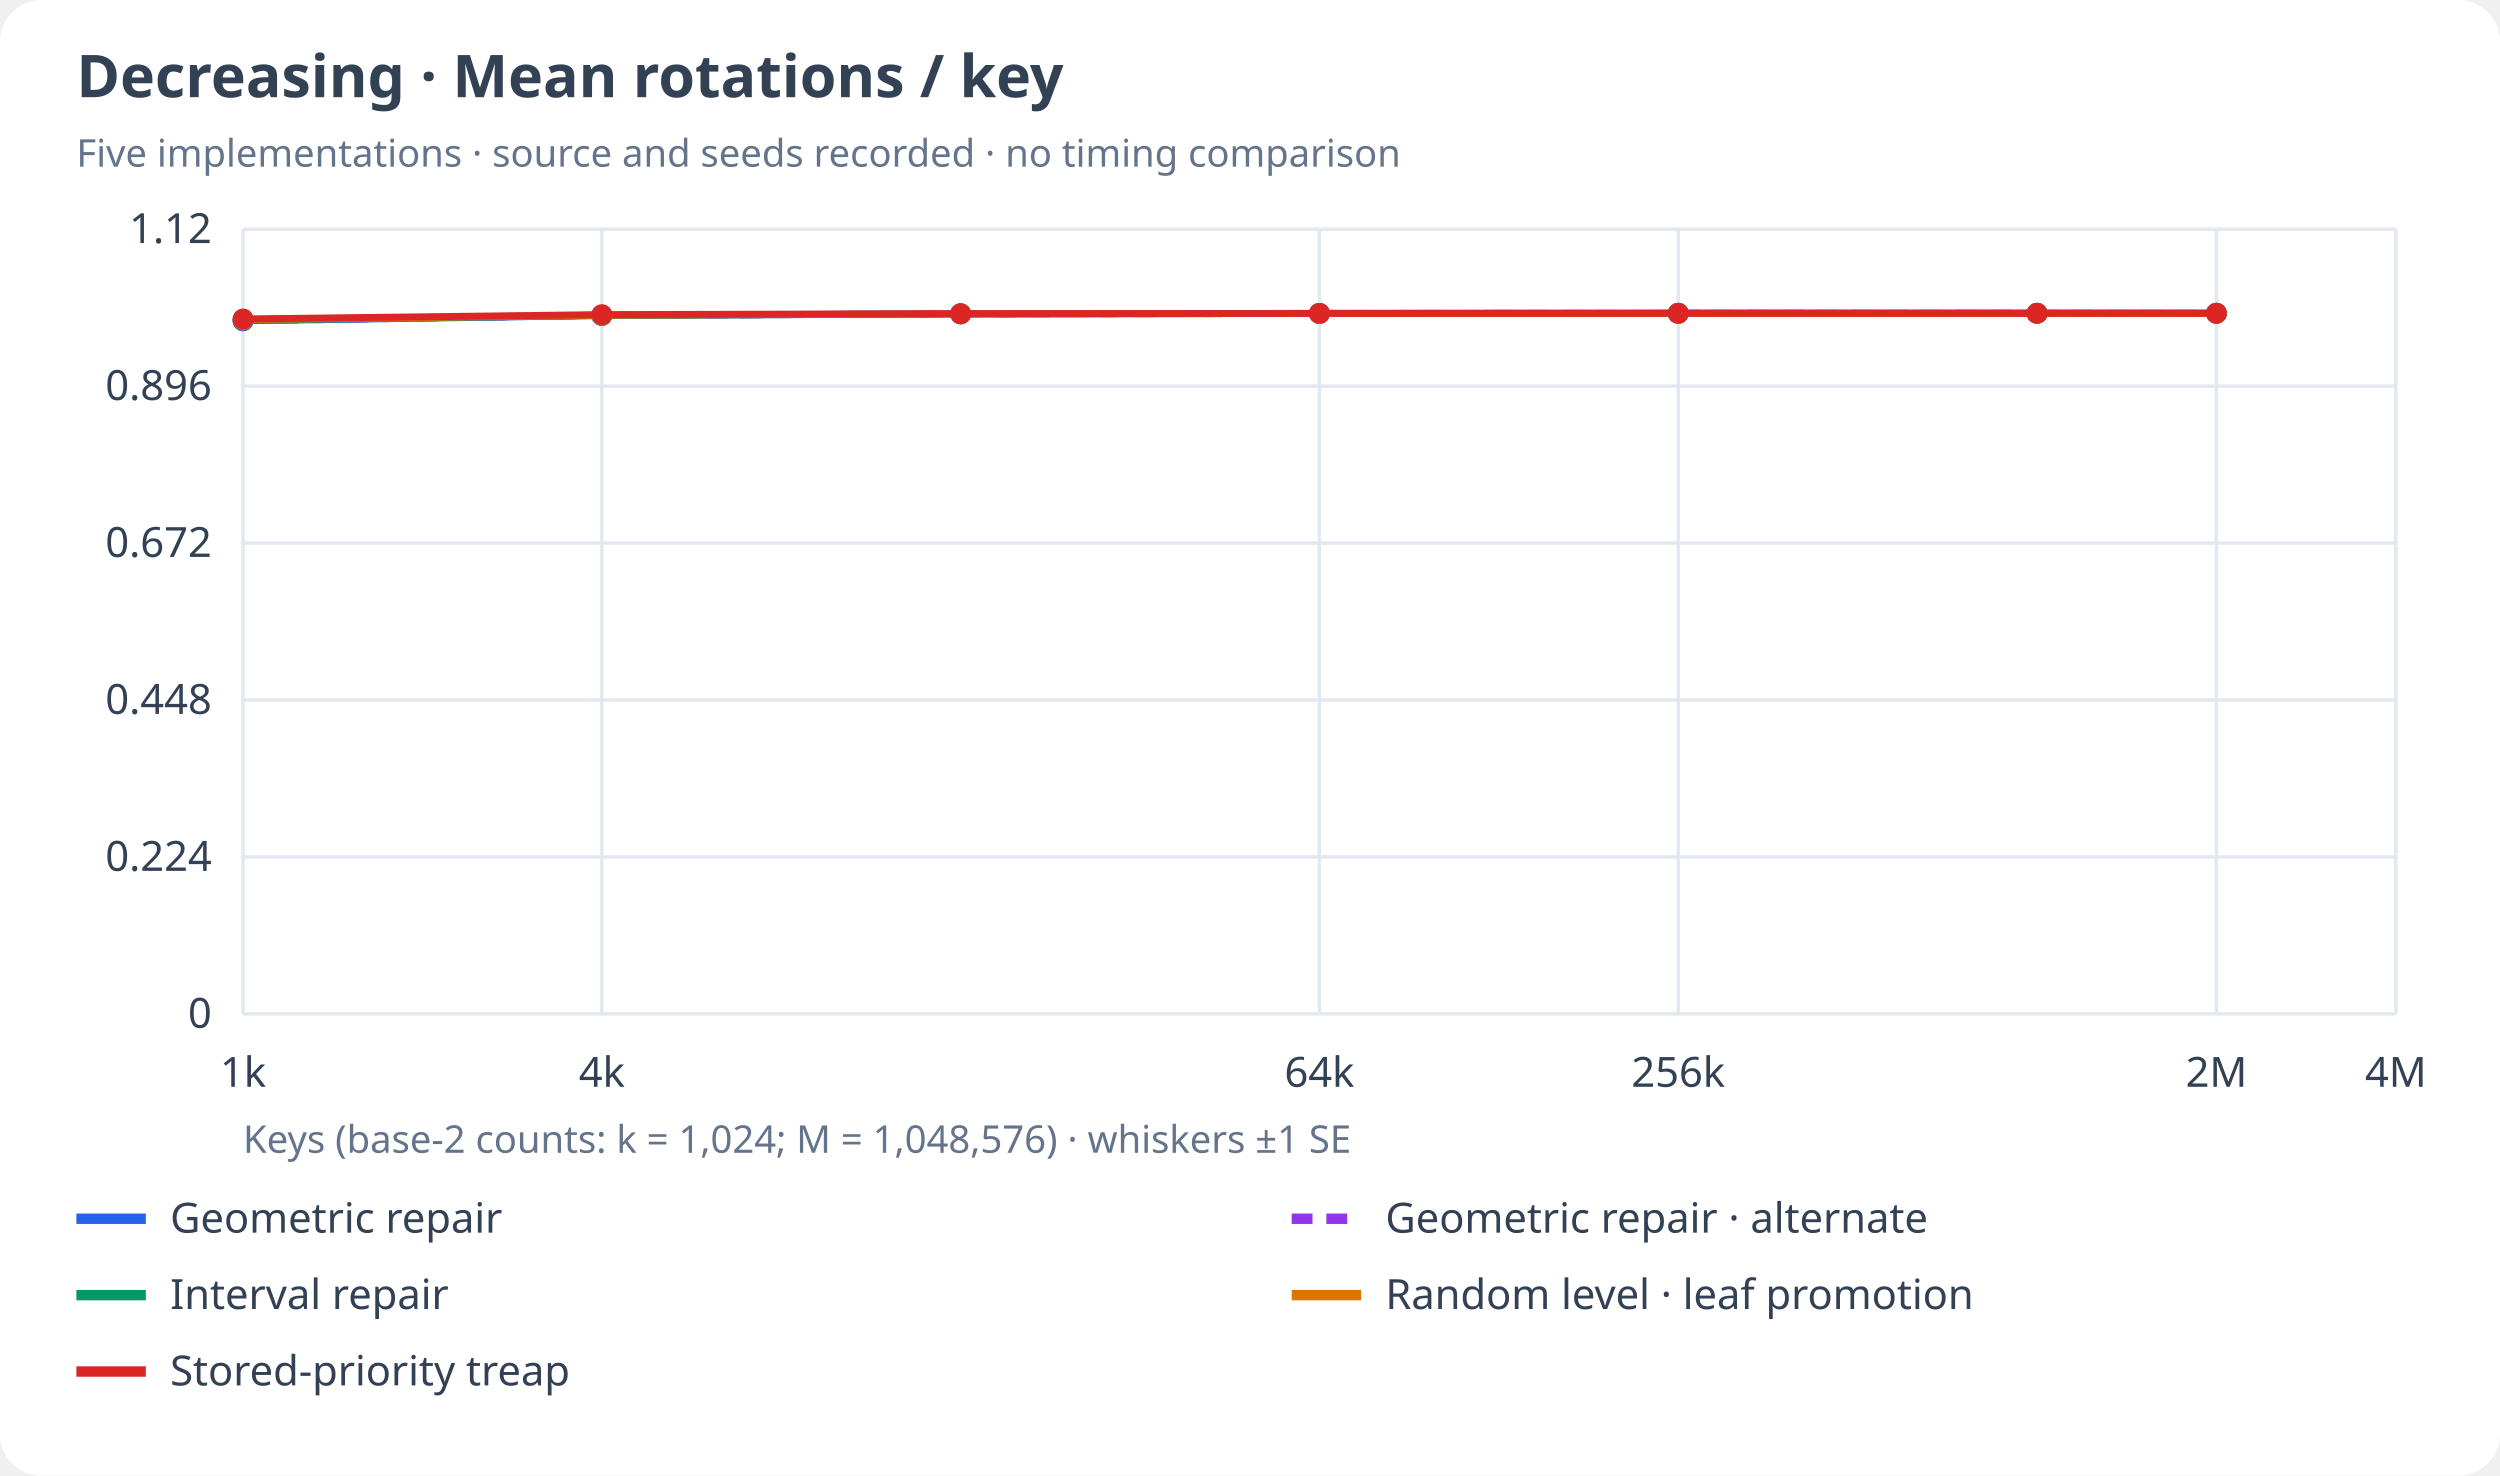
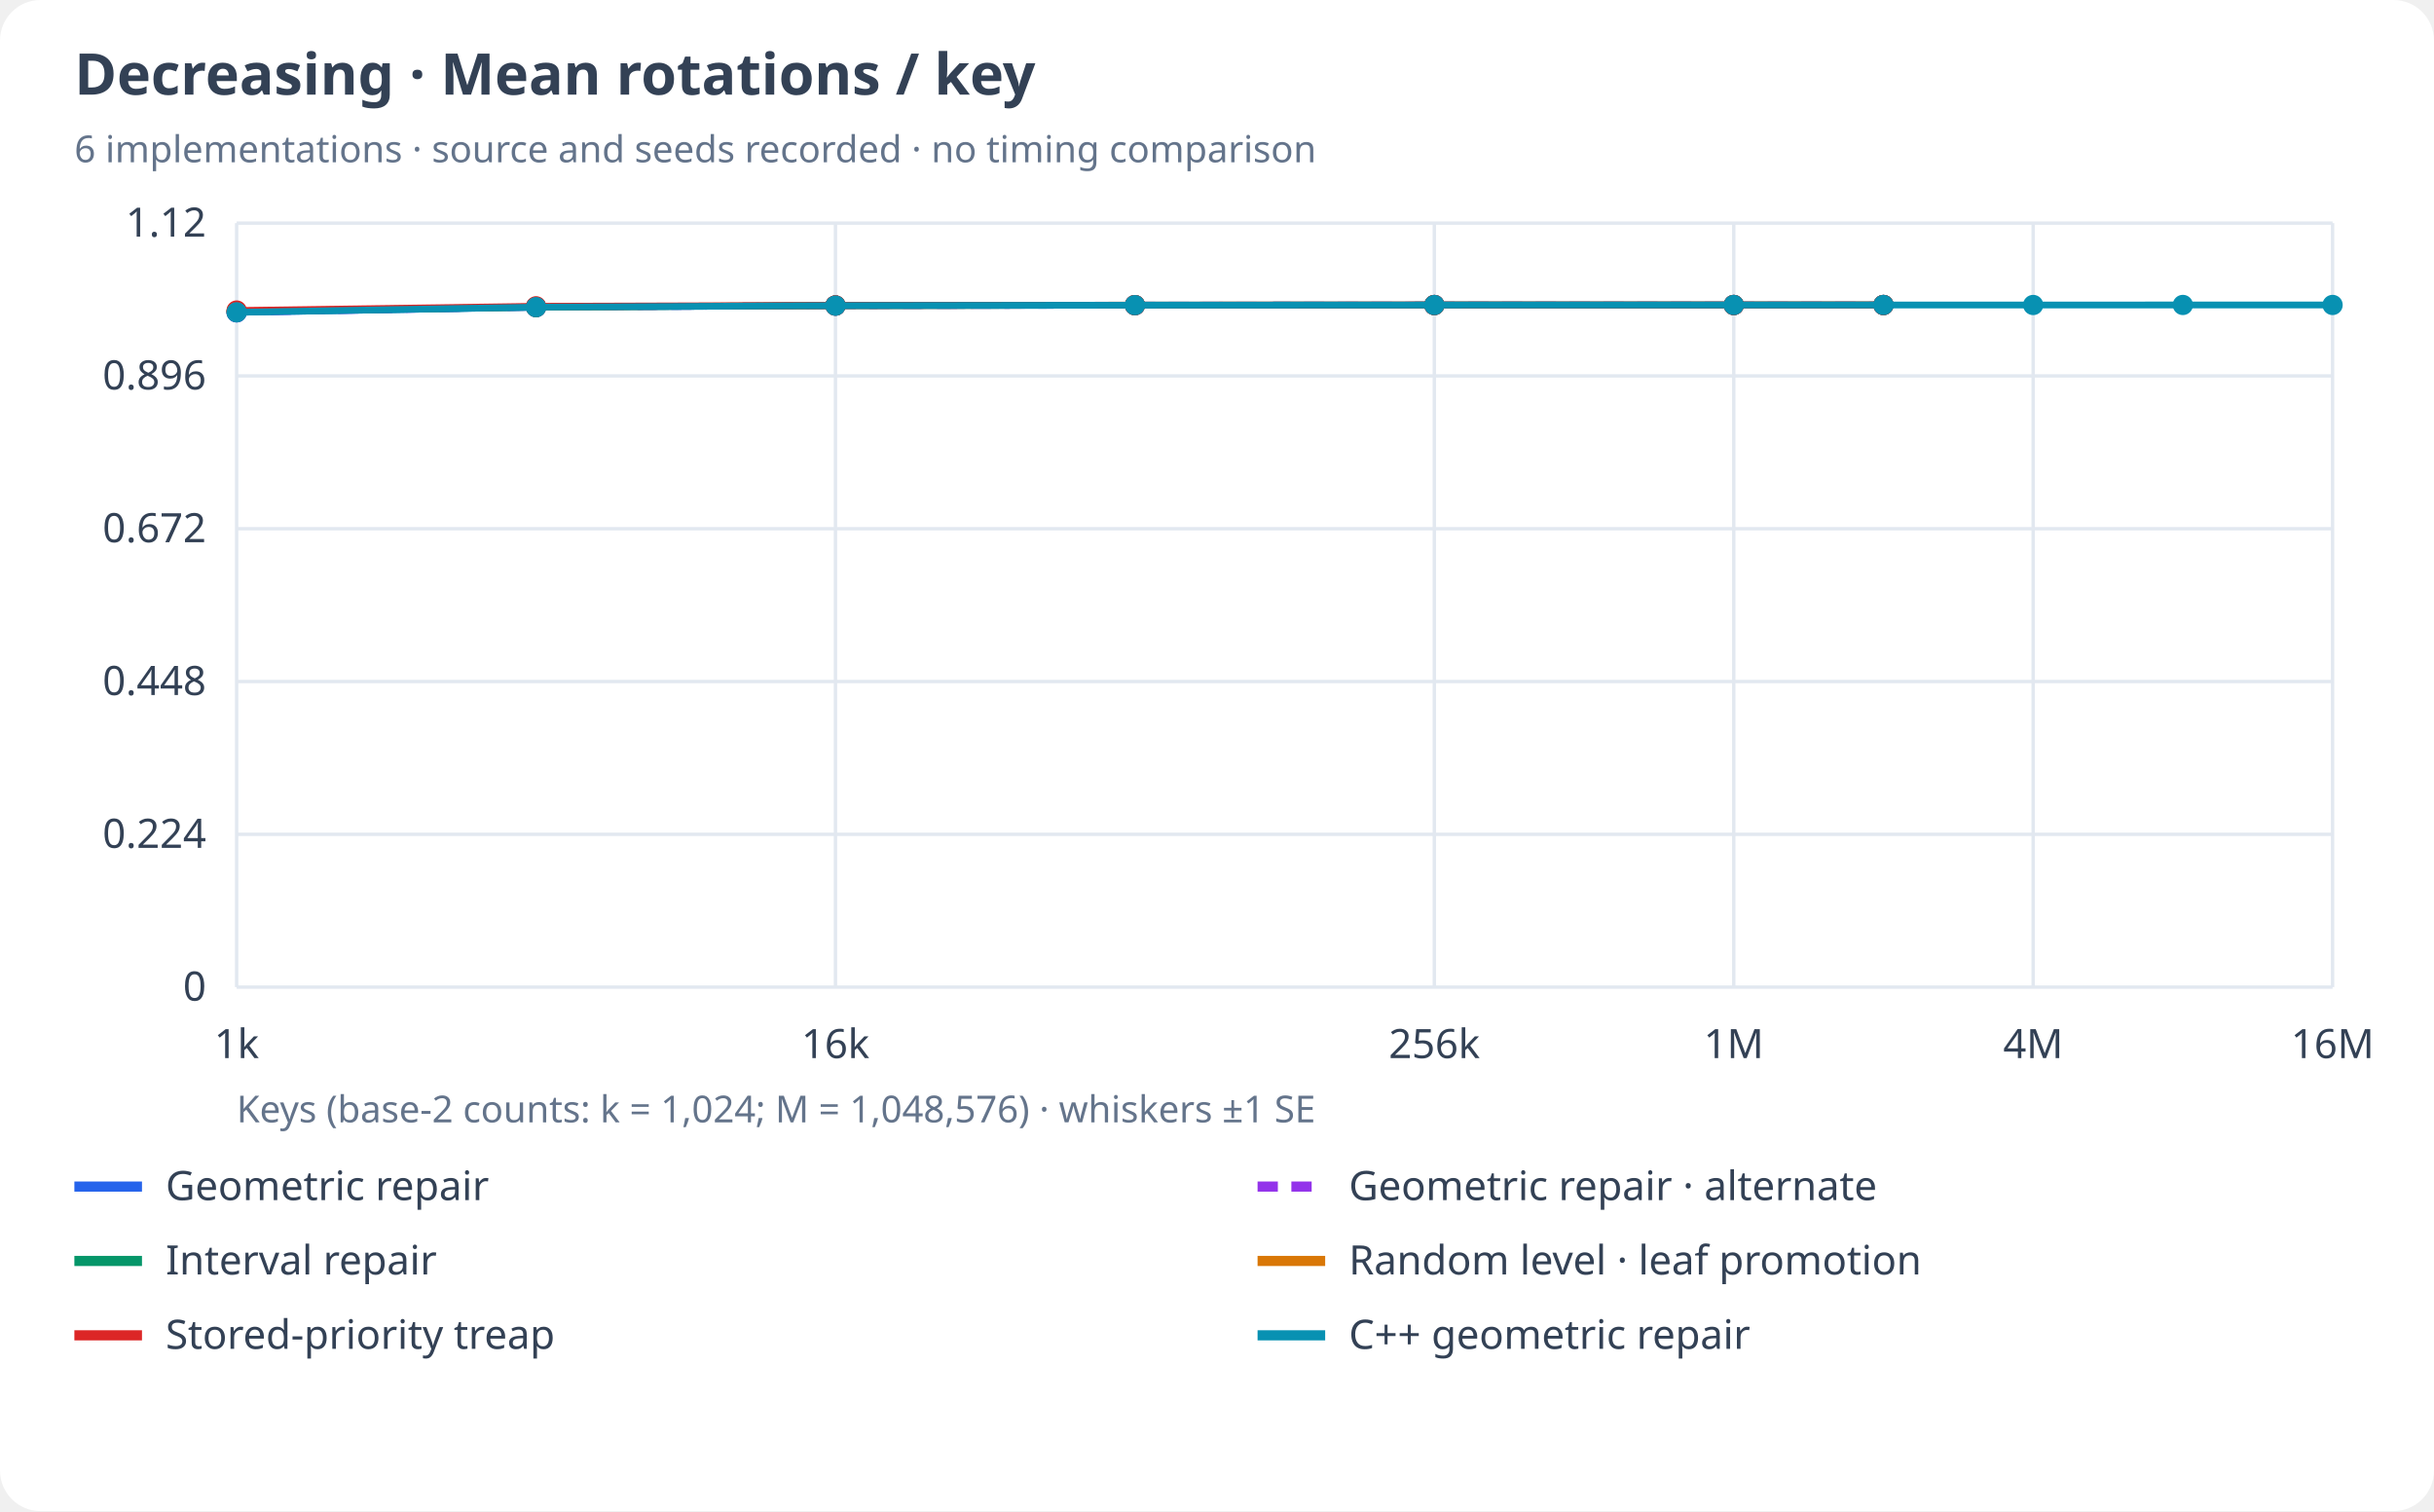
- <svg xmlns="http://www.w3.org/2000/svg" viewBox="0 0 720 425" role="img" aria-labelledby="decreasing-mean_rotations-title decreasing-mean_rotations-desc">
+ <svg xmlns="http://www.w3.org/2000/svg" viewBox="0 0 720 447" role="img" aria-labelledby="decreasing-mean_rotations-title decreasing-mean_rotations-desc">
  <style>text{font:12px system-ui,sans-serif;fill:#334155}.grid{stroke:#e2e8f0}</style>
-   <rect width="720" height="425" rx="12" fill="white" />
+   <rect width="720" height="447" rx="12" fill="white" />
  <text x="22" y="28" style="font-size:17px;font-weight:650">Decreasing · Mean rotations / key</text>
-   <text x="22" y="48" style="font-size:11px;fill:#64748b">Five implementations · source and seeds recorded · no timing comparison</text>
+   <text x="22" y="48" style="font-size:11px;fill:#64748b">6 implementations · source and seeds recorded · no timing comparison</text>
  <path class="grid" d="M70,292.00h620" />
  <text x="61" y="296.00" text-anchor="end">0</text>
  <path class="grid" d="M70,246.80h620" />
  <text x="61" y="250.80" text-anchor="end">0.224</text>
  <path class="grid" d="M70,201.60h620" />
  <text x="61" y="205.60" text-anchor="end">0.448</text>
  <path class="grid" d="M70,156.40h620" />
  <text x="61" y="160.40" text-anchor="end">0.672</text>
  <path class="grid" d="M70,111.20h620" />
  <text x="61" y="115.20" text-anchor="end">0.896</text>
  <path class="grid" d="M70,66.00h620" />
  <text x="61" y="70.00" text-anchor="end">1.12</text>
  <path class="grid" d="M70.00,66v226" />
  <text x="70.00" y="313" text-anchor="middle">1k</text>
-   <path class="grid" d="M173.33,66v226" />
-   <text x="173.33" y="313" text-anchor="middle">4k</text>
-   <path class="grid" d="M380.00,66v226" />
-   <text x="380.00" y="313" text-anchor="middle">64k</text>
-   <path class="grid" d="M483.33,66v226" />
-   <text x="483.33" y="313" text-anchor="middle">256k</text>
-   <path class="grid" d="M638.33,66v226" />
-   <text x="638.33" y="313" text-anchor="middle">2M</text>
+   <path class="grid" d="M247.14,66v226" />
+   <text x="247.14" y="313" text-anchor="middle">16k</text>
+   <path class="grid" d="M424.29,66v226" />
+   <text x="424.29" y="313" text-anchor="middle">256k</text>
+   <path class="grid" d="M512.86,66v226" />
+   <text x="512.86" y="313" text-anchor="middle">1M</text>
+   <path class="grid" d="M601.43,66v226" />
+   <text x="601.43" y="313" text-anchor="middle">4M</text>
  <path class="grid" d="M690.00,66v226" />
-   <text x="690.00" y="313" text-anchor="middle">4M</text>
+   <text x="690.00" y="313" text-anchor="middle">16M</text>
  <path d="M70.00,92.38V92.38" stroke="#2563eb" />
  <circle cx="70.00" cy="92.38" r="3" fill="#2563eb" />
-   <path d="M70.00,92.38L173.33,90.85" stroke="#2563eb" stroke-width="2" fill="none" />
-   <path d="M173.33,90.85V90.85" stroke="#2563eb" />
-   <circle cx="173.33" cy="90.85" r="3" fill="#2563eb" />
-   <path d="M173.33,90.85L276.67,90.40" stroke="#2563eb" stroke-width="2" fill="none" />
-   <path d="M276.67,90.40V90.40" stroke="#2563eb" />
-   <circle cx="276.67" cy="90.40" r="3" fill="#2563eb" />
-   <path d="M276.67,90.40L380.00,90.27" stroke="#2563eb" stroke-width="2" fill="none" />
-   <path d="M380.00,90.27V90.27" stroke="#2563eb" />
-   <circle cx="380.00" cy="90.27" r="3" fill="#2563eb" />
-   <path d="M380.00,90.27L483.33,90.23" stroke="#2563eb" stroke-width="2" fill="none" />
-   <circle cx="483.33" cy="90.23" r="3" fill="#2563eb" />
-   <path d="M483.33,90.23L586.67,90.22" stroke="#2563eb" stroke-width="2" fill="none" />
-   <circle cx="586.67" cy="90.22" r="3" fill="#2563eb" />
-   <path d="M586.67,90.22L638.33,90.22" stroke="#2563eb" stroke-width="2" fill="none" />
-   <circle cx="638.33" cy="90.22" r="3" fill="#2563eb" />
+   <path d="M70.00,92.38L158.57,90.85" stroke="#2563eb" stroke-width="2" fill="none" />
+   <path d="M158.57,90.85V90.85" stroke="#2563eb" />
+   <circle cx="158.57" cy="90.85" r="3" fill="#2563eb" />
+   <path d="M158.57,90.85L247.14,90.40" stroke="#2563eb" stroke-width="2" fill="none" />
+   <path d="M247.14,90.40V90.40" stroke="#2563eb" />
+   <circle cx="247.14" cy="90.40" r="3" fill="#2563eb" />
+   <path d="M247.14,90.40L335.71,90.27" stroke="#2563eb" stroke-width="2" fill="none" />
+   <path d="M335.71,90.27V90.27" stroke="#2563eb" />
+   <circle cx="335.71" cy="90.27" r="3" fill="#2563eb" />
+   <path d="M335.71,90.27L424.29,90.23" stroke="#2563eb" stroke-width="2" fill="none" />
+   <circle cx="424.29" cy="90.23" r="3" fill="#2563eb" />
+   <path d="M424.29,90.23L512.86,90.22" stroke="#2563eb" stroke-width="2" fill="none" />
+   <circle cx="512.86" cy="90.22" r="3" fill="#2563eb" />
+   <path d="M512.86,90.22L557.14,90.22" stroke="#2563eb" stroke-width="2" fill="none" />
+   <circle cx="557.14" cy="90.22" r="3" fill="#2563eb" />
  <path d="M22,351h20" stroke="#2563eb" stroke-width="3" />
  <text x="49" y="355">Geometric repair</text>
  <path d="M70.00,92.38V92.38" stroke="#9333ea" />
  <circle cx="70.00" cy="92.38" r="3" fill="#9333ea" />
-   <path d="M70.00,92.38L173.33,90.85" stroke="#9333ea" stroke-width="2" fill="none" stroke-dasharray="6 4" />
-   <path d="M173.33,90.85V90.85" stroke="#9333ea" />
-   <circle cx="173.33" cy="90.85" r="3" fill="#9333ea" />
-   <path d="M173.33,90.85L276.67,90.40" stroke="#9333ea" stroke-width="2" fill="none" stroke-dasharray="6 4" />
-   <path d="M276.67,90.40V90.40" stroke="#9333ea" />
-   <circle cx="276.67" cy="90.40" r="3" fill="#9333ea" />
-   <path d="M276.67,90.40L380.00,90.27" stroke="#9333ea" stroke-width="2" fill="none" stroke-dasharray="6 4" />
-   <path d="M380.00,90.27V90.27" stroke="#9333ea" />
-   <circle cx="380.00" cy="90.27" r="3" fill="#9333ea" />
-   <path d="M380.00,90.27L483.33,90.23" stroke="#9333ea" stroke-width="2" fill="none" stroke-dasharray="6 4" />
-   <circle cx="483.33" cy="90.23" r="3" fill="#9333ea" />
-   <path d="M483.33,90.23L586.67,90.22" stroke="#9333ea" stroke-width="2" fill="none" stroke-dasharray="6 4" />
-   <circle cx="586.67" cy="90.22" r="3" fill="#9333ea" />
-   <path d="M586.67,90.22L638.33,90.22" stroke="#9333ea" stroke-width="2" fill="none" stroke-dasharray="6 4" />
-   <circle cx="638.33" cy="90.22" r="3" fill="#9333ea" />
+   <path d="M70.00,92.38L158.57,90.85" stroke="#9333ea" stroke-width="2" fill="none" stroke-dasharray="6 4" />
+   <path d="M158.57,90.85V90.85" stroke="#9333ea" />
+   <circle cx="158.57" cy="90.85" r="3" fill="#9333ea" />
+   <path d="M158.57,90.85L247.14,90.40" stroke="#9333ea" stroke-width="2" fill="none" stroke-dasharray="6 4" />
+   <path d="M247.14,90.40V90.40" stroke="#9333ea" />
+   <circle cx="247.14" cy="90.40" r="3" fill="#9333ea" />
+   <path d="M247.14,90.40L335.71,90.27" stroke="#9333ea" stroke-width="2" fill="none" stroke-dasharray="6 4" />
+   <path d="M335.71,90.27V90.27" stroke="#9333ea" />
+   <circle cx="335.71" cy="90.27" r="3" fill="#9333ea" />
+   <path d="M335.71,90.27L424.29,90.23" stroke="#9333ea" stroke-width="2" fill="none" stroke-dasharray="6 4" />
+   <circle cx="424.29" cy="90.23" r="3" fill="#9333ea" />
+   <path d="M424.29,90.23L512.86,90.22" stroke="#9333ea" stroke-width="2" fill="none" stroke-dasharray="6 4" />
+   <circle cx="512.86" cy="90.22" r="3" fill="#9333ea" />
+   <path d="M512.86,90.22L557.14,90.22" stroke="#9333ea" stroke-width="2" fill="none" stroke-dasharray="6 4" />
+   <circle cx="557.14" cy="90.22" r="3" fill="#9333ea" />
  <path d="M372,351h20" stroke="#9333ea" stroke-width="3" stroke-dasharray="6 4" />
  <text x="399" y="355">Geometric repair · alternate</text>
  <path d="M70.00,92.32V92.18" stroke="#059669" />
  <circle cx="70.00" cy="92.25" r="3" fill="#059669" />
-   <path d="M70.00,92.25L173.33,90.85" stroke="#059669" stroke-width="2" fill="none" />
-   <path d="M173.33,90.88V90.83" stroke="#059669" />
-   <circle cx="173.33" cy="90.85" r="3" fill="#059669" />
-   <path d="M173.33,90.85L276.67,90.39" stroke="#059669" stroke-width="2" fill="none" />
-   <path d="M276.67,90.39V90.39" stroke="#059669" />
-   <circle cx="276.67" cy="90.39" r="3" fill="#059669" />
-   <path d="M276.67,90.39L380.00,90.27" stroke="#059669" stroke-width="2" fill="none" />
-   <path d="M380.00,90.27V90.26" stroke="#059669" />
-   <circle cx="380.00" cy="90.27" r="3" fill="#059669" />
-   <path d="M380.00,90.27L483.33,90.23" stroke="#059669" stroke-width="2" fill="none" />
-   <circle cx="483.33" cy="90.23" r="3" fill="#059669" />
-   <path d="M483.33,90.23L586.67,90.22" stroke="#059669" stroke-width="2" fill="none" />
-   <circle cx="586.67" cy="90.22" r="3" fill="#059669" />
-   <path d="M586.67,90.22L638.33,90.22" stroke="#059669" stroke-width="2" fill="none" />
-   <circle cx="638.33" cy="90.22" r="3" fill="#059669" />
+   <path d="M70.00,92.25L158.57,90.85" stroke="#059669" stroke-width="2" fill="none" />
+   <path d="M158.57,90.88V90.83" stroke="#059669" />
+   <circle cx="158.57" cy="90.85" r="3" fill="#059669" />
+   <path d="M158.57,90.85L247.14,90.39" stroke="#059669" stroke-width="2" fill="none" />
+   <path d="M247.14,90.39V90.39" stroke="#059669" />
+   <circle cx="247.14" cy="90.39" r="3" fill="#059669" />
+   <path d="M247.14,90.39L335.71,90.27" stroke="#059669" stroke-width="2" fill="none" />
+   <path d="M335.71,90.27V90.26" stroke="#059669" />
+   <circle cx="335.71" cy="90.27" r="3" fill="#059669" />
+   <path d="M335.71,90.27L424.29,90.23" stroke="#059669" stroke-width="2" fill="none" />
+   <circle cx="424.29" cy="90.23" r="3" fill="#059669" />
+   <path d="M424.29,90.23L512.86,90.22" stroke="#059669" stroke-width="2" fill="none" />
+   <circle cx="512.86" cy="90.22" r="3" fill="#059669" />
+   <path d="M512.86,90.22L557.14,90.22" stroke="#059669" stroke-width="2" fill="none" />
+   <circle cx="557.14" cy="90.22" r="3" fill="#059669" />
  <path d="M22,373h20" stroke="#059669" stroke-width="3" />
  <text x="49" y="377">Interval repair</text>
  <path d="M70.00,92.29V91.82" stroke="#d97706" />
  <circle cx="70.00" cy="92.05" r="3" fill="#d97706" />
-   <path d="M70.00,92.05L173.33,90.77" stroke="#d97706" stroke-width="2" fill="none" />
-   <path d="M173.33,90.79V90.76" stroke="#d97706" />
-   <circle cx="173.33" cy="90.77" r="3" fill="#d97706" />
-   <path d="M173.33,90.77L276.67,90.38" stroke="#d97706" stroke-width="2" fill="none" />
-   <path d="M276.67,90.39V90.37" stroke="#d97706" />
-   <circle cx="276.67" cy="90.38" r="3" fill="#d97706" />
-   <path d="M276.67,90.38L380.00,90.26" stroke="#d97706" stroke-width="2" fill="none" />
-   <path d="M380.00,90.26V90.26" stroke="#d97706" />
-   <circle cx="380.00" cy="90.26" r="3" fill="#d97706" />
-   <path d="M380.00,90.26L483.33,90.23" stroke="#d97706" stroke-width="2" fill="none" />
-   <circle cx="483.33" cy="90.23" r="3" fill="#d97706" />
-   <path d="M483.33,90.23L586.67,90.22" stroke="#d97706" stroke-width="2" fill="none" />
-   <circle cx="586.67" cy="90.22" r="3" fill="#d97706" />
-   <path d="M586.67,90.22L638.33,90.22" stroke="#d97706" stroke-width="2" fill="none" />
-   <circle cx="638.33" cy="90.22" r="3" fill="#d97706" />
+   <path d="M70.00,92.05L158.57,90.77" stroke="#d97706" stroke-width="2" fill="none" />
+   <path d="M158.57,90.79V90.76" stroke="#d97706" />
+   <circle cx="158.57" cy="90.77" r="3" fill="#d97706" />
+   <path d="M158.57,90.77L247.14,90.38" stroke="#d97706" stroke-width="2" fill="none" />
+   <path d="M247.14,90.39V90.37" stroke="#d97706" />
+   <circle cx="247.14" cy="90.38" r="3" fill="#d97706" />
+   <path d="M247.14,90.38L335.71,90.26" stroke="#d97706" stroke-width="2" fill="none" />
+   <path d="M335.71,90.26V90.26" stroke="#d97706" />
+   <circle cx="335.71" cy="90.26" r="3" fill="#d97706" />
+   <path d="M335.71,90.26L424.29,90.23" stroke="#d97706" stroke-width="2" fill="none" />
+   <circle cx="424.29" cy="90.23" r="3" fill="#d97706" />
+   <path d="M424.29,90.23L512.86,90.22" stroke="#d97706" stroke-width="2" fill="none" />
+   <circle cx="512.86" cy="90.22" r="3" fill="#d97706" />
+   <path d="M512.86,90.22L557.14,90.22" stroke="#d97706" stroke-width="2" fill="none" />
+   <circle cx="557.14" cy="90.22" r="3" fill="#d97706" />
  <path d="M372,373h20" stroke="#d97706" stroke-width="3" />
  <text x="399" y="377">Random level · leaf promotion</text>
  <path d="M70.00,92.03V91.68" stroke="#dc2626" />
  <circle cx="70.00" cy="91.86" r="3" fill="#dc2626" />
-   <path d="M70.00,91.86L173.33,90.61" stroke="#dc2626" stroke-width="2" fill="none" />
-   <path d="M173.33,90.64V90.58" stroke="#dc2626" />
-   <circle cx="173.33" cy="90.61" r="3" fill="#dc2626" />
-   <path d="M173.33,90.61L276.67,90.34" stroke="#dc2626" stroke-width="2" fill="none" />
-   <path d="M276.67,90.39V90.30" stroke="#dc2626" />
-   <circle cx="276.67" cy="90.34" r="3" fill="#dc2626" />
-   <path d="M276.67,90.34L380.00,90.26" stroke="#dc2626" stroke-width="2" fill="none" />
-   <path d="M380.00,90.26V90.25" stroke="#dc2626" />
-   <circle cx="380.00" cy="90.26" r="3" fill="#dc2626" />
-   <path d="M380.00,90.26L483.33,90.22" stroke="#dc2626" stroke-width="2" fill="none" />
-   <circle cx="483.33" cy="90.22" r="3" fill="#dc2626" />
-   <path d="M483.33,90.22L586.67,90.22" stroke="#dc2626" stroke-width="2" fill="none" />
-   <circle cx="586.67" cy="90.22" r="3" fill="#dc2626" />
-   <path d="M586.67,90.22L638.33,90.22" stroke="#dc2626" stroke-width="2" fill="none" />
-   <circle cx="638.33" cy="90.22" r="3" fill="#dc2626" />
+   <path d="M70.00,91.86L158.57,90.61" stroke="#dc2626" stroke-width="2" fill="none" />
+   <path d="M158.57,90.64V90.58" stroke="#dc2626" />
+   <circle cx="158.57" cy="90.61" r="3" fill="#dc2626" />
+   <path d="M158.57,90.61L247.14,90.34" stroke="#dc2626" stroke-width="2" fill="none" />
+   <path d="M247.14,90.39V90.30" stroke="#dc2626" />
+   <circle cx="247.14" cy="90.34" r="3" fill="#dc2626" />
+   <path d="M247.14,90.34L335.71,90.26" stroke="#dc2626" stroke-width="2" fill="none" />
+   <path d="M335.71,90.26V90.25" stroke="#dc2626" />
+   <circle cx="335.71" cy="90.26" r="3" fill="#dc2626" />
+   <path d="M335.71,90.26L424.29,90.22" stroke="#dc2626" stroke-width="2" fill="none" />
+   <circle cx="424.29" cy="90.22" r="3" fill="#dc2626" />
+   <path d="M424.29,90.22L512.86,90.22" stroke="#dc2626" stroke-width="2" fill="none" />
+   <circle cx="512.86" cy="90.22" r="3" fill="#dc2626" />
+   <path d="M512.86,90.22L557.14,90.22" stroke="#dc2626" stroke-width="2" fill="none" />
+   <circle cx="557.14" cy="90.22" r="3" fill="#dc2626" />
  <path d="M22,395h20" stroke="#dc2626" stroke-width="3" />
  <text x="49" y="399">Stored-priority treap</text>
+   <path d="M70.00,92.38V92.38" stroke="#0891b2" />
+   <circle cx="70.00" cy="92.38" r="3" fill="#0891b2" />
+   <path d="M70.00,92.38L158.57,90.85" stroke="#0891b2" stroke-width="2" fill="none" />
+   <path d="M158.57,90.85V90.85" stroke="#0891b2" />
+   <circle cx="158.57" cy="90.85" r="3" fill="#0891b2" />
+   <path d="M158.57,90.85L247.14,90.40" stroke="#0891b2" stroke-width="2" fill="none" />
+   <path d="M247.14,90.40V90.40" stroke="#0891b2" />
+   <circle cx="247.14" cy="90.40" r="3" fill="#0891b2" />
+   <path d="M247.14,90.40L335.71,90.27" stroke="#0891b2" stroke-width="2" fill="none" />
+   <path d="M335.71,90.27V90.27" stroke="#0891b2" />
+   <circle cx="335.71" cy="90.27" r="3" fill="#0891b2" />
+   <path d="M335.71,90.27L424.29,90.23" stroke="#0891b2" stroke-width="2" fill="none" />
+   <circle cx="424.29" cy="90.23" r="3" fill="#0891b2" />
+   <path d="M424.29,90.23L512.86,90.22" stroke="#0891b2" stroke-width="2" fill="none" />
+   <circle cx="512.86" cy="90.22" r="3" fill="#0891b2" />
+   <path d="M512.86,90.22L557.14,90.22" stroke="#0891b2" stroke-width="2" fill="none" />
+   <circle cx="557.14" cy="90.22" r="3" fill="#0891b2" />
+   <path d="M557.14,90.22L601.43,90.22" stroke="#0891b2" stroke-width="2" fill="none" />
+   <circle cx="601.43" cy="90.22" r="3" fill="#0891b2" />
+   <path d="M601.43,90.22L645.71,90.21" stroke="#0891b2" stroke-width="2" fill="none" />
+   <circle cx="645.71" cy="90.21" r="3" fill="#0891b2" />
+   <path d="M645.71,90.21L690.00,90.21" stroke="#0891b2" stroke-width="2" fill="none" />
+   <circle cx="690.00" cy="90.21" r="3" fill="#0891b2" />
+   <path d="M372,395h20" stroke="#0891b2" stroke-width="3" />
+   <text x="399" y="399">C++ geometric repair</text>
  <text x="70" y="332" style="font-size:11px;fill:#64748b">Keys (base-2 counts: k = 1,024; M = 1,048,576) · whiskers ±1 SE</text>
</svg>
